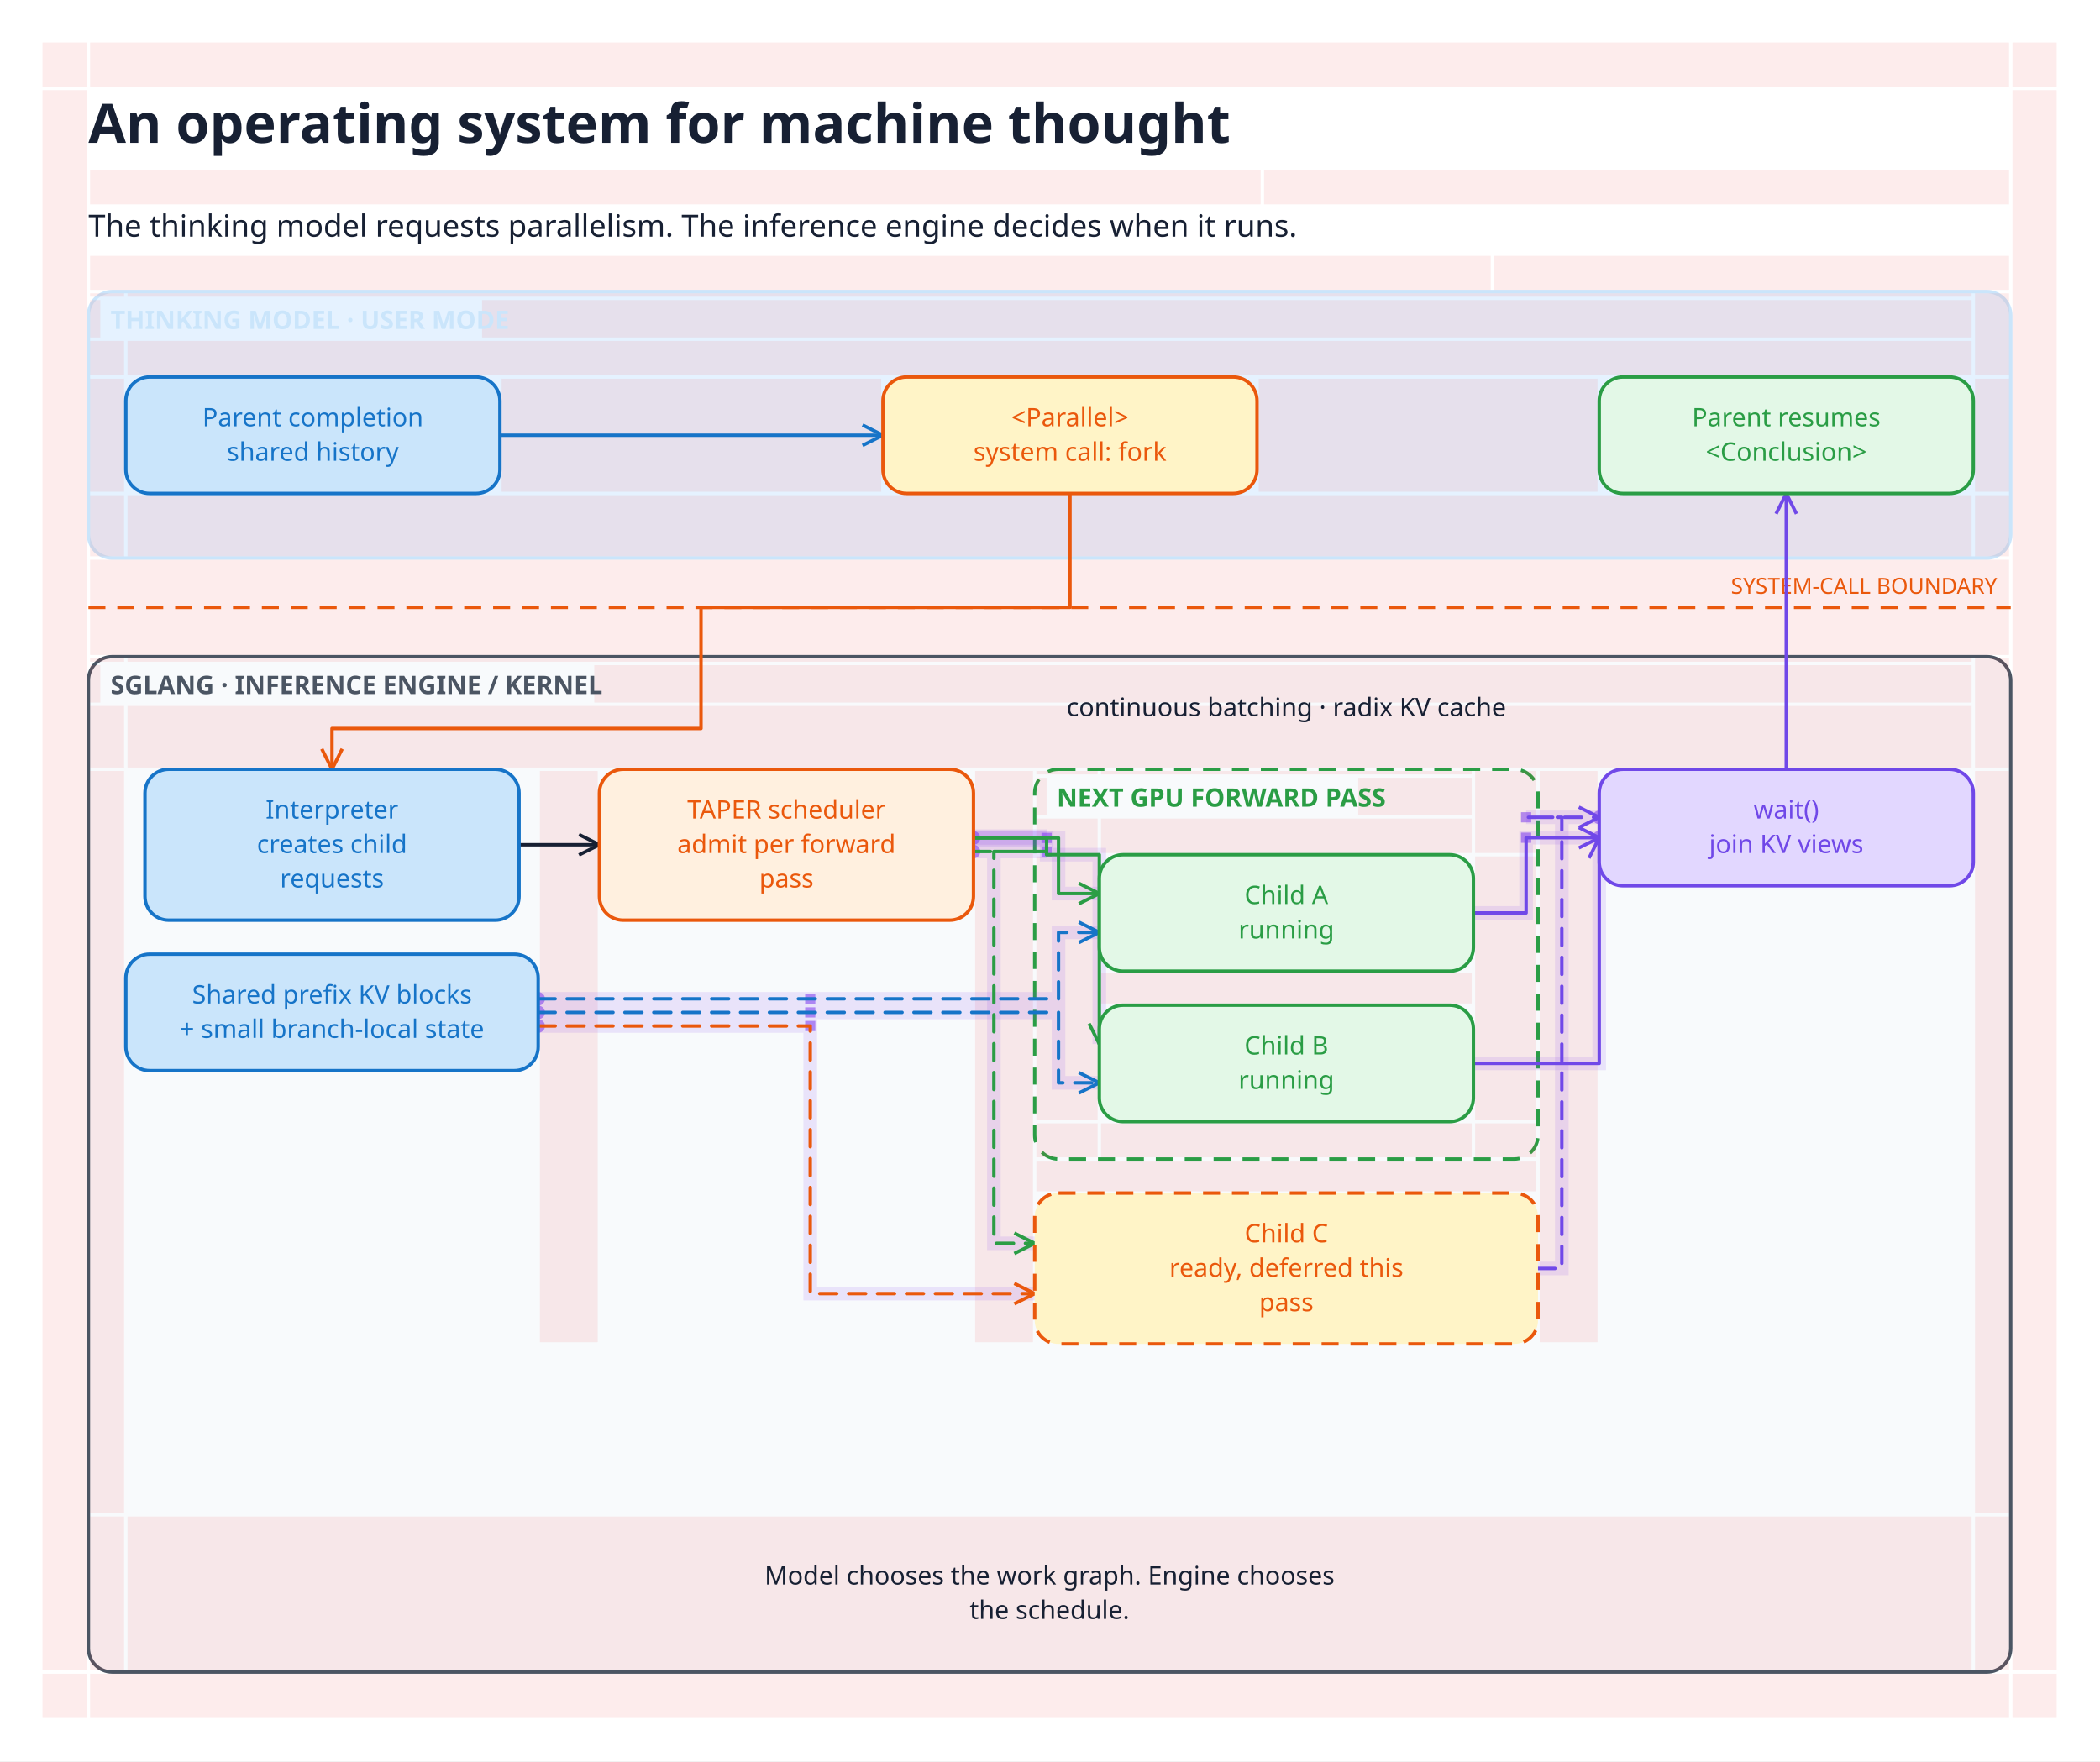
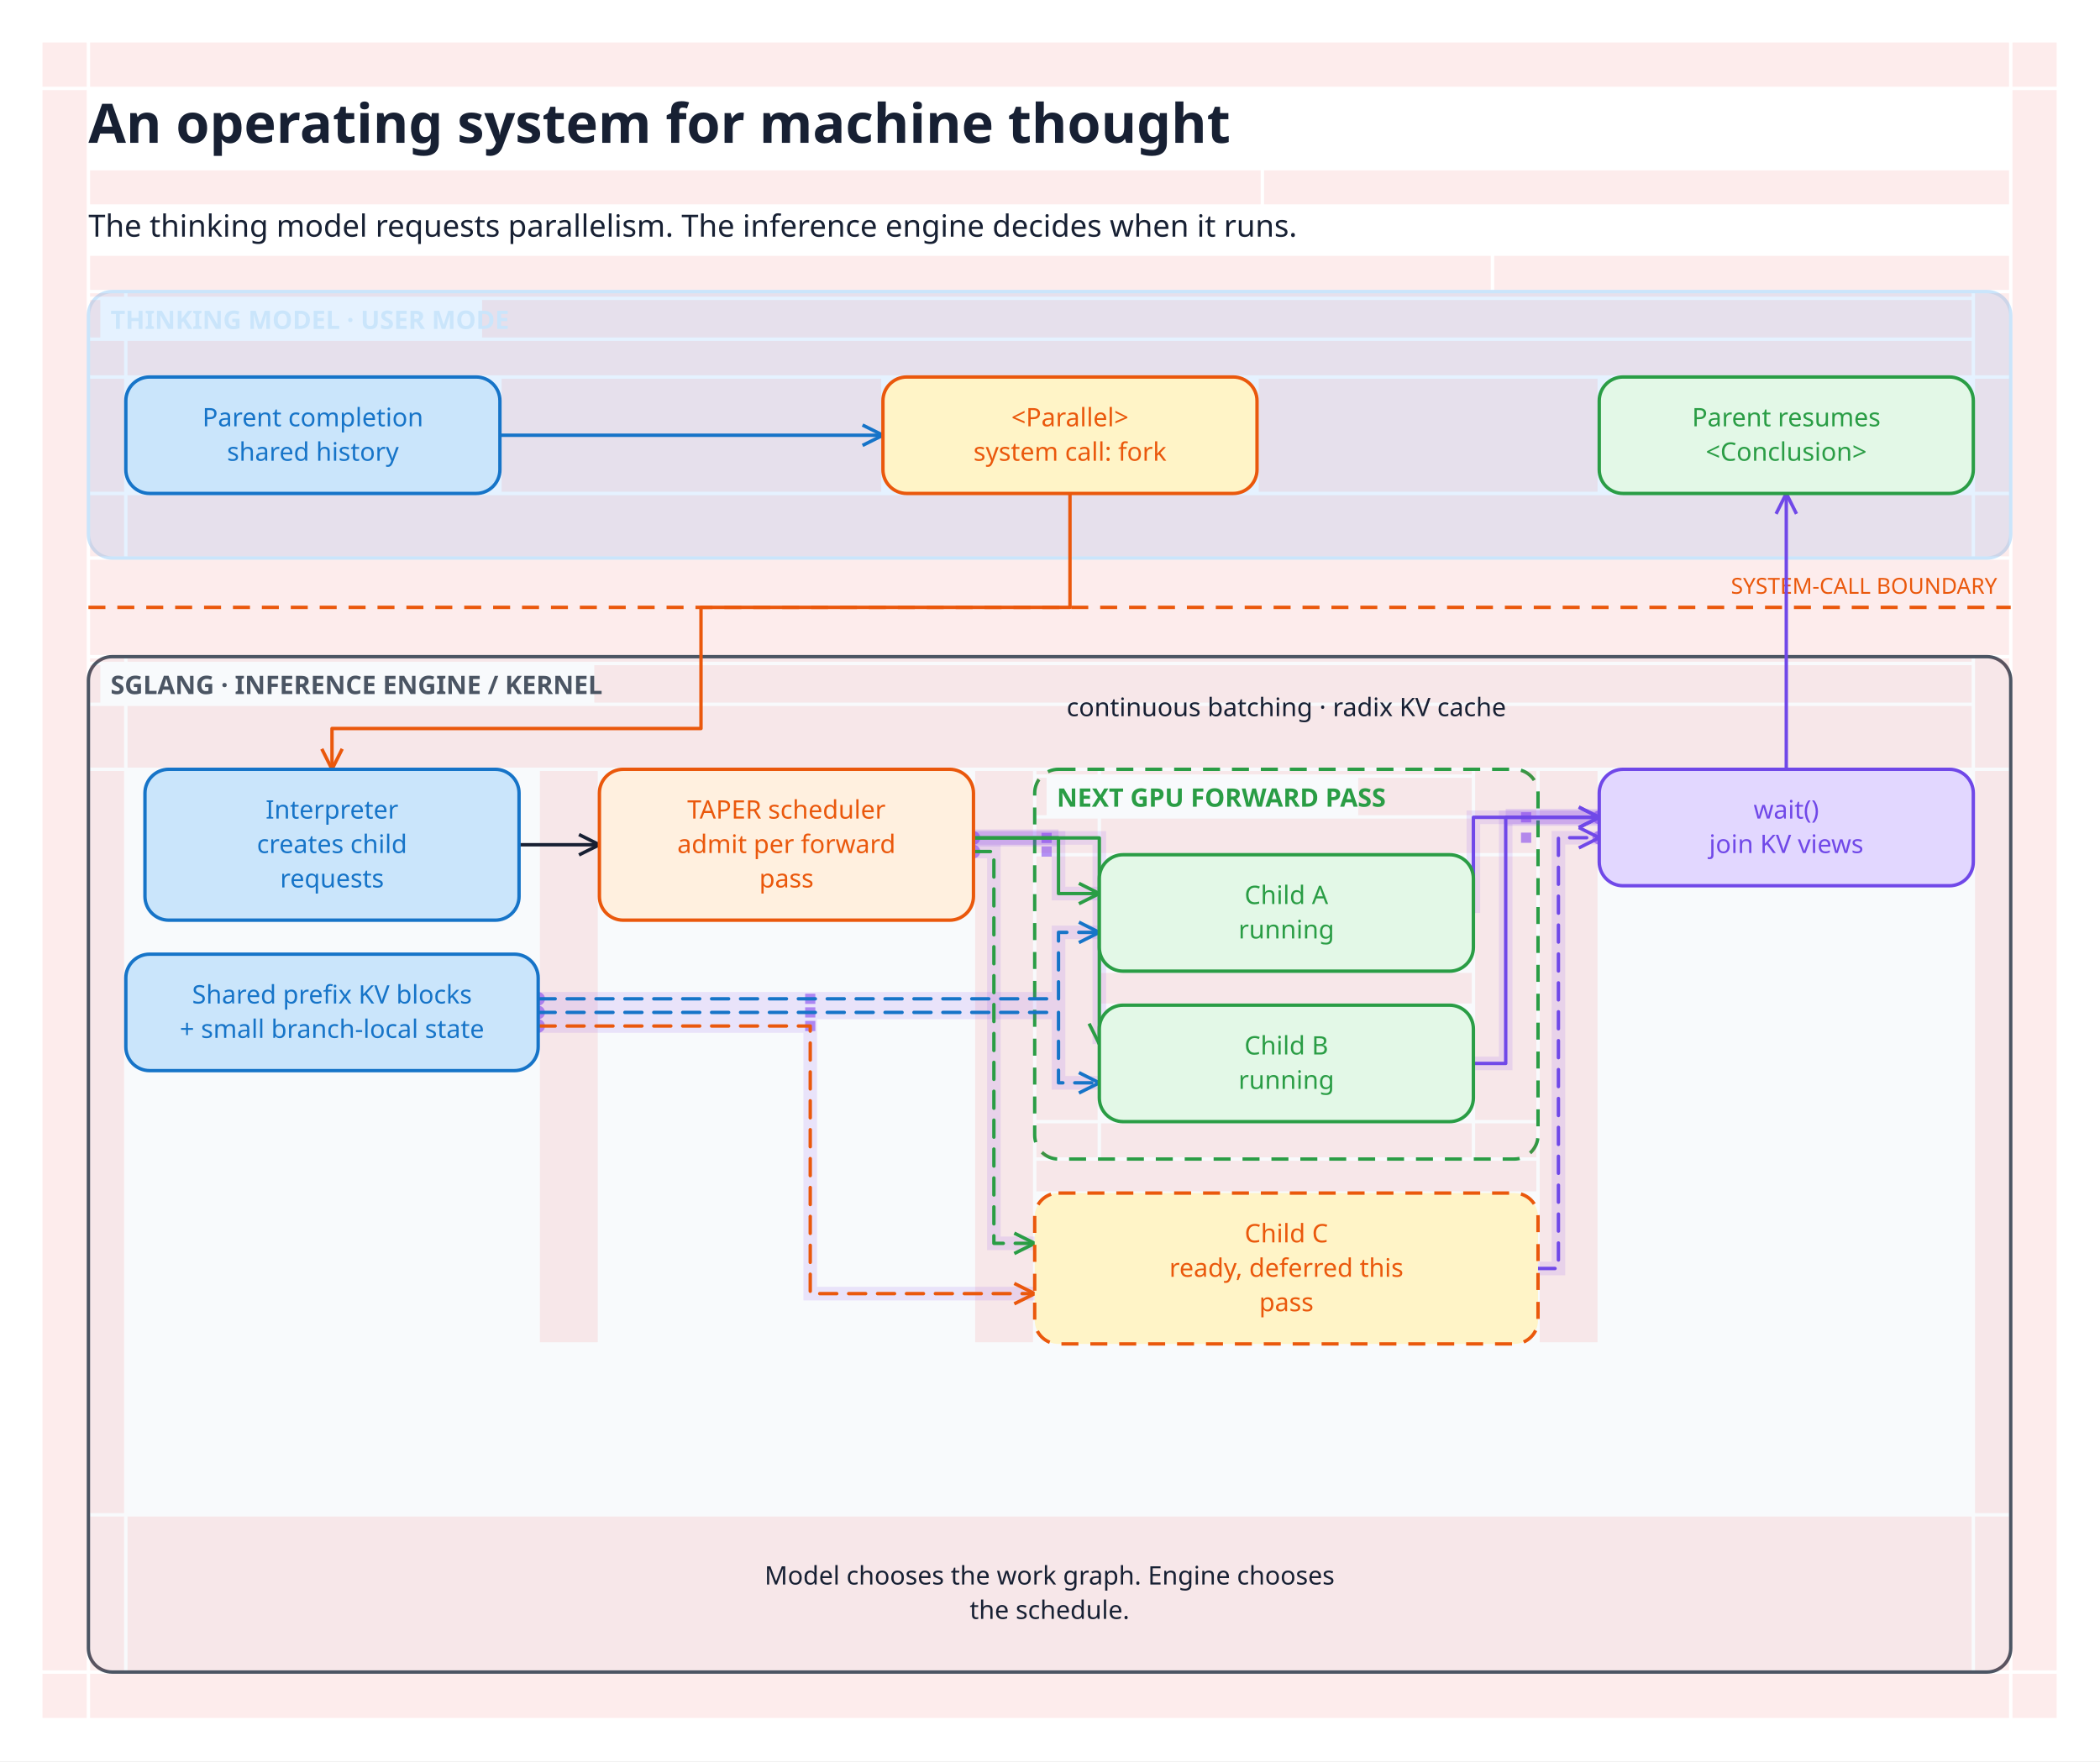
<svg xmlns="http://www.w3.org/2000/svg" width="1235" height="1036" viewBox="0 0 1235 1036" role="img" aria-label="machine-thought-os">
  <rect width="100%" height="100%" fill="#ffffff" />
  <g id="boundaries">
    <rect x="52" y="171.5" width="1130.5" height="156.75" rx="14" fill="#e5f2ff" stroke="#cae5fb" stroke-width="2" />
    <rect x="52" y="386.25" width="1130.5" height="597.25" rx="14" fill="#f8fafc" stroke="#4b5563" stroke-width="2" />
    <rect x="608.5" y="452.5" width="296" height="229.25" rx="14" fill="#f8fafc" stroke="#2a9d45" stroke-width="2" stroke-dasharray="10 7" />
  </g>
  <g id="routing-regions">
    <rect data-routing-region="mesh:padding:$root:top" data-region-kind="padding" data-materialized="false" data-authored="false" x="53" y="25" width="1128.5" height="26" fill="#ef4444" fill-opacity="0.1" />
    <rect data-routing-region="mesh:padding:$root:right" data-region-kind="padding" data-materialized="false" data-authored="false" x="1183.5" y="53" width="26" height="929.5" fill="#ef4444" fill-opacity="0.1" />
    <rect data-routing-region="mesh:padding:$root:bottom" data-region-kind="padding" data-materialized="false" data-authored="false" x="53" y="984.5" width="1128.5" height="26" fill="#ef4444" fill-opacity="0.1" />
    <rect data-routing-region="mesh:padding:$root:left" data-region-kind="padding" data-materialized="false" data-authored="false" x="25" y="53" width="26" height="929.5" fill="#ef4444" fill-opacity="0.1" />
    <rect data-routing-region="mesh:corner:$root:top-left" data-region-kind="corner" data-materialized="true" data-authored="false" x="25" y="25" width="26" height="26" fill="#ef4444" fill-opacity="0.1" />
    <rect data-routing-region="mesh:corner:$root:top-right" data-region-kind="corner" data-materialized="true" data-authored="false" x="1183.5" y="25" width="26" height="26" fill="#ef4444" fill-opacity="0.1" />
    <rect data-routing-region="mesh:corner:$root:bottom-right" data-region-kind="corner" data-materialized="true" data-authored="false" x="1183.5" y="984.5" width="26" height="26" fill="#ef4444" fill-opacity="0.1" />
    <rect data-routing-region="mesh:corner:$root:bottom-left" data-region-kind="corner" data-materialized="true" data-authored="false" x="25" y="984.5" width="26" height="26" fill="#ef4444" fill-opacity="0.1" />
    <rect data-routing-region="mesh:gap:$root:0" data-region-kind="gap" data-materialized="false" data-authored="false" x="53" y="100.2" width="688.4" height="20" fill="#ef4444" fill-opacity="0.1" />
    <rect data-routing-region="mesh:gap:$root:0:access-0" data-region-kind="gap" data-materialized="false" data-authored="false" x="743.4" y="100.2" width="438.1" height="20" fill="#ef4444" fill-opacity="0.1" />
    <rect data-routing-region="mesh:gap:$root:1" data-region-kind="gap" data-materialized="false" data-authored="false" x="53" y="150.5" width="823.7" height="20" fill="#ef4444" fill-opacity="0.1" />
    <rect data-routing-region="mesh:gap:$root:1:access-0" data-region-kind="gap" data-materialized="false" data-authored="false" x="878.7" y="150.5" width="302.8" height="20" fill="#ef4444" fill-opacity="0.1" />
    <rect data-routing-region="mesh:gap:$root:2" data-region-kind="gap" data-materialized="true" data-authored="true" x="53" y="329.25" width="1128.5" height="56" fill="#ef4444" fill-opacity="0.1" />
    <rect data-routing-region="mesh:padding:user-mode:top:part-0" data-region-kind="padding" data-materialized="false" data-authored="false" x="75" y="172.5" width="1084.5" height="2" fill="#ef4444" fill-opacity="0.1" />
    <rect data-routing-region="mesh:padding:user-mode:top:part-1" data-region-kind="padding" data-materialized="false" data-authored="false" x="75" y="200.5" width="1084.5" height="20.25" fill="#ef4444" fill-opacity="0.1" />
    <rect data-routing-region="mesh:padding:user-mode:top:part-2" data-region-kind="padding" data-materialized="false" data-authored="false" x="283.5" y="176.5" width="876" height="22" fill="#ef4444" fill-opacity="0.1" />
    <rect data-routing-region="mesh:padding:user-mode:right" data-region-kind="padding" data-materialized="false" data-authored="false" x="1161.5" y="222.75" width="20" height="66.5" fill="#ef4444" fill-opacity="0.1" />
    <rect data-routing-region="mesh:padding:user-mode:bottom" data-region-kind="padding" data-materialized="true" data-authored="false" x="75" y="291.25" width="1084.5" height="36" fill="#ef4444" fill-opacity="0.1" />
    <rect data-routing-region="mesh:padding:user-mode:left" data-region-kind="padding" data-materialized="false" data-authored="false" x="53" y="222.75" width="20" height="66.5" fill="#ef4444" fill-opacity="0.1" />
    <rect data-routing-region="mesh:corner:user-mode:top-left:part-0" data-region-kind="corner" data-materialized="true" data-authored="false" x="53" y="172.5" width="20" height="2" fill="#ef4444" fill-opacity="0.1" />
    <rect data-routing-region="mesh:corner:user-mode:top-left:part-1" data-region-kind="corner" data-materialized="true" data-authored="false" x="53" y="200.5" width="20" height="20.25" fill="#ef4444" fill-opacity="0.1" />
    <rect data-routing-region="mesh:corner:user-mode:top-left:part-2" data-region-kind="corner" data-materialized="true" data-authored="false" x="53" y="176.5" width="6" height="22" fill="#ef4444" fill-opacity="0.1" />
    <rect data-routing-region="mesh:corner:user-mode:top-right" data-region-kind="corner" data-materialized="true" data-authored="false" x="1161.5" y="172.5" width="20" height="48.25" fill="#ef4444" fill-opacity="0.1" />
    <rect data-routing-region="mesh:corner:user-mode:bottom-right" data-region-kind="corner" data-materialized="true" data-authored="false" x="1161.5" y="291.25" width="20" height="36" fill="#ef4444" fill-opacity="0.1" />
    <rect data-routing-region="mesh:corner:user-mode:bottom-left" data-region-kind="corner" data-materialized="true" data-authored="false" x="53" y="291.25" width="20" height="36" fill="#ef4444" fill-opacity="0.1" />
    <rect data-routing-region="mesh:gap:user-mode:0" data-region-kind="gap" data-materialized="true" data-authored="false" x="295" y="222.75" width="223.25" height="66.5" fill="#ef4444" fill-opacity="0.1" />
    <rect data-routing-region="mesh:gap:user-mode:1" data-region-kind="gap" data-materialized="false" data-authored="false" x="740.25" y="222.75" width="199.25" height="66.5" fill="#ef4444" fill-opacity="0.1" />
    <rect data-routing-region="mesh:padding:kernel:top:part-0" data-region-kind="padding" data-materialized="true" data-authored="false" x="75" y="387.25" width="1084.5" height="2" fill="#ef4444" fill-opacity="0.1" />
    <rect data-routing-region="mesh:padding:kernel:top:part-1" data-region-kind="padding" data-materialized="true" data-authored="false" x="75" y="415.25" width="1084.5" height="36.25" fill="#ef4444" fill-opacity="0.1" />
    <rect data-routing-region="mesh:padding:kernel:top:part-2" data-region-kind="padding" data-materialized="true" data-authored="false" x="349.5" y="391.25" width="810" height="22" fill="#ef4444" fill-opacity="0.1" />
    <rect data-routing-region="mesh:padding:kernel:right" data-region-kind="padding" data-materialized="false" data-authored="false" x="1161.5" y="453.5" width="20" height="436.5" fill="#ef4444" fill-opacity="0.1" />
    <rect data-routing-region="mesh:padding:kernel:bottom" data-region-kind="padding" data-materialized="false" data-authored="false" x="75" y="892" width="1084.5" height="90.5" fill="#ef4444" fill-opacity="0.1" />
    <rect data-routing-region="mesh:padding:kernel:left" data-region-kind="padding" data-materialized="false" data-authored="false" x="53" y="453.5" width="20" height="436.5" fill="#ef4444" fill-opacity="0.1" />
    <rect data-routing-region="mesh:corner:kernel:top-left:part-0" data-region-kind="corner" data-materialized="true" data-authored="false" x="53" y="387.25" width="20" height="2" fill="#ef4444" fill-opacity="0.1" />
    <rect data-routing-region="mesh:corner:kernel:top-left:part-1" data-region-kind="corner" data-materialized="true" data-authored="false" x="53" y="415.25" width="20" height="36.25" fill="#ef4444" fill-opacity="0.1" />
    <rect data-routing-region="mesh:corner:kernel:top-left:part-2" data-region-kind="corner" data-materialized="true" data-authored="false" x="53" y="391.25" width="6" height="22" fill="#ef4444" fill-opacity="0.1" />
    <rect data-routing-region="mesh:corner:kernel:top-right" data-region-kind="corner" data-materialized="true" data-authored="false" x="1161.5" y="387.25" width="20" height="64.25" fill="#ef4444" fill-opacity="0.1" />
    <rect data-routing-region="mesh:corner:kernel:bottom-right" data-region-kind="corner" data-materialized="true" data-authored="false" x="1161.5" y="892" width="20" height="90.5" fill="#ef4444" fill-opacity="0.1" />
    <rect data-routing-region="mesh:corner:kernel:bottom-left" data-region-kind="corner" data-materialized="true" data-authored="false" x="53" y="892" width="20" height="90.5" fill="#ef4444" fill-opacity="0.1" />
    <rect data-routing-region="mesh:grid-column-gap:kernel/execution:0" data-region-kind="gap" data-materialized="false" data-authored="false" x="317.5" y="453.5" width="34" height="336" fill="#ef4444" fill-opacity="0.1" />
    <rect data-routing-region="mesh:grid-column-gap:kernel/execution:1" data-region-kind="gap" data-materialized="false" data-authored="false" x="573.5" y="453.5" width="34" height="336" fill="#ef4444" fill-opacity="0.1" />
    <rect data-routing-region="mesh:grid-column-gap:kernel/execution:2" data-region-kind="gap" data-materialized="false" data-authored="false" x="905.5" y="453.5" width="34" height="336" fill="#ef4444" fill-opacity="0.1" />
    <rect data-routing-region="mesh:gap:kernel/execution/work:0" data-region-kind="gap" data-materialized="false" data-authored="false" x="609.5" y="682.75" width="294" height="18" fill="#ef4444" fill-opacity="0.1" />
    <rect data-routing-region="mesh:padding:kernel/execution/work/next-pass:top:part-0" data-region-kind="padding" data-materialized="false" data-authored="false" x="647.5" y="453.5" width="218" height="2" fill="#ef4444" fill-opacity="0.1" />
    <rect data-routing-region="mesh:padding:kernel/execution/work/next-pass:top:part-1" data-region-kind="padding" data-materialized="false" data-authored="false" x="647.5" y="481.5" width="218" height="20.25" fill="#ef4444" fill-opacity="0.1" />
    <rect data-routing-region="mesh:padding:kernel/execution/work/next-pass:top:part-2" data-region-kind="padding" data-materialized="false" data-authored="false" x="798.75" y="457.5" width="66.75" height="22" fill="#ef4444" fill-opacity="0.1" />
    <rect data-routing-region="mesh:padding:kernel/execution/work/next-pass:right" data-region-kind="padding" data-materialized="true" data-authored="false" x="867.5" y="503.75" width="36" height="155" fill="#ef4444" fill-opacity="0.1" />
    <rect data-routing-region="mesh:padding:kernel/execution/work/next-pass:bottom" data-region-kind="padding" data-materialized="false" data-authored="false" x="647.5" y="660.75" width="218" height="20" fill="#ef4444" fill-opacity="0.1" />
    <rect data-routing-region="mesh:padding:kernel/execution/work/next-pass:left" data-region-kind="padding" data-materialized="true" data-authored="false" x="609.5" y="503.75" width="36" height="155" fill="#ef4444" fill-opacity="0.1" />
    <rect data-routing-region="mesh:corner:kernel/execution/work/next-pass:top-left:part-0" data-region-kind="corner" data-materialized="true" data-authored="false" x="609.5" y="453.5" width="36" height="2" fill="#ef4444" fill-opacity="0.1" />
    <rect data-routing-region="mesh:corner:kernel/execution/work/next-pass:top-left:part-1" data-region-kind="corner" data-materialized="true" data-authored="false" x="609.5" y="481.5" width="36" height="20.25" fill="#ef4444" fill-opacity="0.1" />
    <rect data-routing-region="mesh:corner:kernel/execution/work/next-pass:top-left:part-2" data-region-kind="corner" data-materialized="true" data-authored="false" x="609.5" y="457.5" width="6" height="22" fill="#ef4444" fill-opacity="0.1" />
    <rect data-routing-region="mesh:corner:kernel/execution/work/next-pass:top-right" data-region-kind="corner" data-materialized="true" data-authored="false" x="867.5" y="453.5" width="36" height="48.25" fill="#ef4444" fill-opacity="0.1" />
    <rect data-routing-region="mesh:corner:kernel/execution/work/next-pass:bottom-right" data-region-kind="corner" data-materialized="true" data-authored="false" x="867.5" y="660.75" width="36" height="20" fill="#ef4444" fill-opacity="0.1" />
    <rect data-routing-region="mesh:corner:kernel/execution/work/next-pass:bottom-left" data-region-kind="corner" data-materialized="true" data-authored="false" x="609.5" y="660.75" width="36" height="20" fill="#ef4444" fill-opacity="0.1" />
    <rect data-routing-region="mesh:gap:kernel/execution/work/next-pass:0" data-region-kind="gap" data-materialized="false" data-authored="false" x="647.5" y="572.25" width="218" height="18" fill="#ef4444" fill-opacity="0.1" />
  </g>
  <g id="sharing-debug">
    <g data-share-group="port:kernel/execution/scheduler:children" data-share-mode="bundle" data-share-lanes="2">
      <polyline data-bundle-lane="port:kernel/execution/scheduler:children:lane:0" data-bundle-line="schedule-child-a" points="572.5,492.875 622.5,492.875 622.5,525.583 646.5,525.583" fill="none" stroke="#7c3aed" stroke-width="8" stroke-opacity="0.12" />
-       <polyline data-bundle-lane="port:kernel/execution/scheduler:children:lane:0" data-bundle-line="schedule-child-b" points="572.5,492.875 615.5,492.875 615.5,502.75 622.5,502.75 646.5,502.75 646.5,614.083" fill="none" stroke="#7c3aed" stroke-width="8" stroke-opacity="0.12" />
-       <polyline data-bundle-lane="port:kernel/execution/scheduler:children:lane:1" data-bundle-line="schedule-child-c" points="572.5,500.875 615.5,500.875 584.5,500.875 584.5,731.333 608.5,731.333" fill="none" stroke="#7c3aed" stroke-width="8" stroke-opacity="0.12" />
+       <polyline data-bundle-lane="port:kernel/execution/scheduler:children:lane:0" data-bundle-line="schedule-child-b" points="572.5,492.875 615.5,492.875 646.5,492.875 646.5,614.083" fill="none" stroke="#7c3aed" stroke-width="8" stroke-opacity="0.12" />
+       <polyline data-bundle-lane="port:kernel/execution/scheduler:children:lane:1" data-bundle-line="schedule-child-c" points="572.5,500.875 584.5,500.875 584.5,731.333 608.5,731.333" fill="none" stroke="#7c3aed" stroke-width="8" stroke-opacity="0.12" />
      <circle data-terminal-slot="port:kernel/execution/scheduler:children:lane:0" cx="572.5" cy="492.875" r="4" fill="#7c3aed" fill-opacity="0.55" />
      <circle data-terminal-slot="port:kernel/execution/scheduler:children:lane:1" cx="572.5" cy="500.875" r="4" fill="#7c3aed" fill-opacity="0.55" />
      <rect data-bundle-pin="true" x="612.5" y="489.875" width="6" height="6" fill="#7c3aed" fill-opacity="0.55" />
      <rect data-bundle-pin="true" x="612.5" y="497.875" width="6" height="6" fill="#7c3aed" fill-opacity="0.55" />
-       <line data-authorized-shared-run="true" x1="572.5" y1="492.875" x2="615.5" y2="492.875" stroke="#7c3aed" stroke-width="10" stroke-opacity="0.16" />
+       <line data-authorized-shared-run="true" x1="572.5" y1="492.875" x2="622.5" y2="492.875" stroke="#7c3aed" stroke-width="10" stroke-opacity="0.16" />
    </g>
    <g data-share-group="port:kernel/execution/shared-state:children" data-share-mode="bundle" data-share-lanes="3">
      <polyline data-bundle-lane="port:kernel/execution/shared-state:children:lane:0" data-bundle-line="state-child-a" points="316.5,587.5 622.5,587.5 622.5,548.417 646.5,548.417" fill="none" stroke="#7c3aed" stroke-width="8" stroke-opacity="0.12" />
      <polyline data-bundle-lane="port:kernel/execution/shared-state:children:lane:1" data-bundle-line="state-child-b" points="316.5,595.5 622.5,595.5 622.5,636.917 646.5,636.917" fill="none" stroke="#7c3aed" stroke-width="8" stroke-opacity="0.12" />
      <polyline data-bundle-lane="port:kernel/execution/shared-state:children:lane:2" data-bundle-line="state-child-c" points="316.5,603.5 476.5,603.5 476.5,760.917 608.5,760.917" fill="none" stroke="#7c3aed" stroke-width="8" stroke-opacity="0.12" />
      <circle data-terminal-slot="port:kernel/execution/shared-state:children:lane:0" cx="316.5" cy="587.5" r="4" fill="#7c3aed" fill-opacity="0.55" />
      <circle data-terminal-slot="port:kernel/execution/shared-state:children:lane:1" cx="316.5" cy="595.5" r="4" fill="#7c3aed" fill-opacity="0.55" />
      <circle data-terminal-slot="port:kernel/execution/shared-state:children:lane:2" cx="316.5" cy="603.5" r="4" fill="#7c3aed" fill-opacity="0.55" />
      <rect data-bundle-pin="true" x="473.5" y="584.5" width="6" height="6" fill="#7c3aed" fill-opacity="0.55" />
      <rect data-bundle-pin="true" x="473.5" y="592.5" width="6" height="6" fill="#7c3aed" fill-opacity="0.55" />
      <rect data-bundle-pin="true" x="473.5" y="600.5" width="6" height="6" fill="#7c3aed" fill-opacity="0.55" />
    </g>
    <g data-share-group="port:kernel/execution/wait:children" data-share-mode="bundle" data-share-lanes="2">
-       <polyline data-bundle-lane="port:kernel/execution/wait:children:lane:0" data-bundle-line="join-child-a" points="866.5,537 897.5,537 897.5,492.75 940.5,492.75" fill="none" stroke="#7c3aed" stroke-width="8" stroke-opacity="0.12" />
-       <polyline data-bundle-lane="port:kernel/execution/wait:children:lane:0" data-bundle-line="join-child-b" points="866.5,625.5 885.5,625.5 940.5,625.5 940.5,492.75" fill="none" stroke="#7c3aed" stroke-width="8" stroke-opacity="0.12" />
-       <polyline data-bundle-lane="port:kernel/execution/wait:children:lane:1" data-bundle-line="join-child-c" points="904.5,746.125 918.5,746.125 918.5,480.75 897.5,480.75 940.5,480.75" fill="none" stroke="#7c3aed" stroke-width="8" stroke-opacity="0.12" />
-       <circle data-terminal-slot="port:kernel/execution/wait:children:lane:0" cx="940.5" cy="492.75" r="4" fill="#7c3aed" fill-opacity="0.55" />
-       <circle data-terminal-slot="port:kernel/execution/wait:children:lane:1" cx="940.5" cy="480.75" r="4" fill="#7c3aed" fill-opacity="0.55" />
+       <polyline data-bundle-lane="port:kernel/execution/wait:children:lane:0" data-bundle-line="join-child-a" points="866.5,537 866.5,480.75 897.5,480.75 940.5,480.75" fill="none" stroke="#7c3aed" stroke-width="8" stroke-opacity="0.12" />
+       <polyline data-bundle-lane="port:kernel/execution/wait:children:lane:0" data-bundle-line="join-child-b" points="866.5,625.5 885.5,625.5 885.5,480.75 940.5,480.75" fill="none" stroke="#7c3aed" stroke-width="8" stroke-opacity="0.12" />
+       <polyline data-bundle-lane="port:kernel/execution/wait:children:lane:1" data-bundle-line="join-child-c" points="904.5,746.125 916.5,746.125 916.5,492.75 940.5,492.75" fill="none" stroke="#7c3aed" stroke-width="8" stroke-opacity="0.12" />
+       <circle data-terminal-slot="port:kernel/execution/wait:children:lane:0" cx="940.5" cy="480.75" r="4" fill="#7c3aed" fill-opacity="0.55" />
+       <circle data-terminal-slot="port:kernel/execution/wait:children:lane:1" cx="940.5" cy="492.75" r="4" fill="#7c3aed" fill-opacity="0.55" />
+       <rect data-bundle-pin="true" x="894.5" y="477.75" width="6" height="6" fill="#7c3aed" fill-opacity="0.55" />
      <rect data-bundle-pin="true" x="894.5" y="489.75" width="6" height="6" fill="#7c3aed" fill-opacity="0.55" />
-       <rect data-bundle-pin="true" x="894.5" y="477.75" width="6" height="6" fill="#7c3aed" fill-opacity="0.55" />
+       <line data-authorized-shared-run="true" x1="940.5" y1="480.75" x2="885.5" y2="480.75" stroke="#7c3aed" stroke-width="10" stroke-opacity="0.16" />
    </g>
  </g>
  <g id="corridor-dividers">
    <path d="M 52 357.25 L 1182.5 357.25" fill="none" stroke="#ea580c" stroke-width="2" stroke-dasharray="10 7" />
    <text x="1174.5" y="349.25" text-anchor="end" font-family="ui-rounded, sans-serif" font-size="13" fill="#ea580c">SYSTEM-CALL BOUNDARY</text>
  </g>
  <g id="lines">
    <g data-line="$line-1">
      <polyline points="294,256 519.25,256" fill="none" stroke="#1674c8" stroke-width="2" stroke-linejoin="round" stroke-linecap="round" />
      <path d="M 507.25 262 L 519.25 256 L 507.25 250" fill="none" stroke="#1674c8" stroke-width="2" stroke-linejoin="round" />
    </g>
    <g data-line="$line-2">
      <polyline points="305.25,496.875 352.5,496.875" fill="none" stroke="#172033" stroke-width="2" stroke-linejoin="round" stroke-linecap="round" />
      <path d="M 340.5 502.875 L 352.5 496.875 L 340.5 490.875" fill="none" stroke="#172033" stroke-width="2" stroke-linejoin="round" />
    </g>
    <g data-line="schedule-child-a">
      <polyline points="572.5,492.875 622.5,492.875 622.5,525.583 646.5,525.583" fill="none" stroke="#2a9d45" stroke-width="2" stroke-linejoin="round" stroke-linecap="round" />
      <path d="M 634.5 531.583 L 646.5 525.583 L 634.5 519.583" fill="none" stroke="#2a9d45" stroke-width="2" stroke-linejoin="round" />
    </g>
    <g data-line="schedule-child-b">
-       <polyline points="572.5,492.875 615.5,492.875 615.5,502.75 622.5,502.75 646.5,502.75 646.5,614.083" fill="none" stroke="#2a9d45" stroke-width="2" stroke-linejoin="round" stroke-linecap="round" />
+       <polyline points="572.5,492.875 615.5,492.875 646.5,492.875 646.5,614.083" fill="none" stroke="#2a9d45" stroke-width="2" stroke-linejoin="round" stroke-linecap="round" />
      <path d="M 640.5 602.083 L 646.5 614.083 L 652.5 602.083" fill="none" stroke="#2a9d45" stroke-width="2" stroke-linejoin="round" />
    </g>
    <g data-line="schedule-child-c">
-       <polyline points="572.5,500.875 615.5,500.875 584.5,500.875 584.5,731.333 608.5,731.333" fill="none" stroke="#2a9d45" stroke-width="2" stroke-linejoin="round" stroke-linecap="round" stroke-dasharray="10 7" />
+       <polyline points="572.5,500.875 584.5,500.875 584.5,731.333 608.5,731.333" fill="none" stroke="#2a9d45" stroke-width="2" stroke-linejoin="round" stroke-linecap="round" stroke-dasharray="10 7" />
      <path d="M 596.5 737.333 L 608.5 731.333 L 596.5 725.333" fill="none" stroke="#2a9d45" stroke-width="2" stroke-linejoin="round" />
    </g>
    <g data-line="state-child-a">
      <polyline points="316.5,587.5 622.5,587.5 622.5,548.417 646.5,548.417" fill="none" stroke="#1674c8" stroke-width="2" stroke-linejoin="round" stroke-linecap="round" stroke-dasharray="10 7" />
      <path d="M 634.5 554.417 L 646.5 548.417 L 634.5 542.417" fill="none" stroke="#1674c8" stroke-width="2" stroke-linejoin="round" />
    </g>
    <g data-line="state-child-b">
      <polyline points="316.5,595.5 622.5,595.5 622.5,636.917 646.5,636.917" fill="none" stroke="#1674c8" stroke-width="2" stroke-linejoin="round" stroke-linecap="round" stroke-dasharray="10 7" />
      <path d="M 634.5 642.917 L 646.5 636.917 L 634.5 630.917" fill="none" stroke="#1674c8" stroke-width="2" stroke-linejoin="round" />
    </g>
    <g data-line="state-child-c">
      <polyline points="316.5,603.5 476.5,603.5 476.5,760.917 608.5,760.917" fill="none" stroke="#ea580c" stroke-width="2" stroke-linejoin="round" stroke-linecap="round" stroke-dasharray="10 7" />
      <path d="M 596.5 766.917 L 608.5 760.917 L 596.5 754.917" fill="none" stroke="#ea580c" stroke-width="2" stroke-linejoin="round" />
    </g>
    <g data-line="join-child-a">
-       <polyline points="866.5,537 897.5,537 897.5,492.75 940.5,492.75" fill="none" stroke="#7048e8" stroke-width="2" stroke-linejoin="round" stroke-linecap="round" />
+       <polyline points="866.5,537 866.5,480.75 897.5,480.75 940.5,480.75" fill="none" stroke="#7048e8" stroke-width="2" stroke-linejoin="round" stroke-linecap="round" />
+       <path d="M 928.5 486.75 L 940.5 480.75 L 928.5 474.75" fill="none" stroke="#7048e8" stroke-width="2" stroke-linejoin="round" />
+     </g>
+     <g data-line="join-child-b">
+       <polyline points="866.5,625.5 885.5,625.5 885.5,480.75 940.5,480.75" fill="none" stroke="#7048e8" stroke-width="2" stroke-linejoin="round" stroke-linecap="round" />
+       <path d="M 928.5 486.75 L 940.5 480.75 L 928.5 474.75" fill="none" stroke="#7048e8" stroke-width="2" stroke-linejoin="round" />
+     </g>
+     <g data-line="join-child-c">
+       <polyline points="904.5,746.125 916.5,746.125 916.5,492.75 940.5,492.75" fill="none" stroke="#7048e8" stroke-width="2" stroke-linejoin="round" stroke-linecap="round" stroke-dasharray="10 7" />
      <path d="M 928.5 498.75 L 940.5 492.75 L 928.5 486.75" fill="none" stroke="#7048e8" stroke-width="2" stroke-linejoin="round" />
-     </g>
-     <g data-line="join-child-b">
-       <polyline points="866.5,625.5 885.5,625.5 940.5,625.5 940.5,492.75" fill="none" stroke="#7048e8" stroke-width="2" stroke-linejoin="round" stroke-linecap="round" />
-       <path d="M 946.5 504.75 L 940.5 492.75 L 934.5 504.75" fill="none" stroke="#7048e8" stroke-width="2" stroke-linejoin="round" />
-     </g>
-     <g data-line="join-child-c">
-       <polyline points="904.5,746.125 918.5,746.125 918.5,480.75 897.5,480.75 940.5,480.75" fill="none" stroke="#7048e8" stroke-width="2" stroke-linejoin="round" stroke-linecap="round" stroke-dasharray="10 7" />
-       <path d="M 928.5 486.75 L 940.5 480.75 L 928.5 474.75" fill="none" stroke="#7048e8" stroke-width="2" stroke-linejoin="round" />
    </g>
    <g data-line="fork-system-call">
      <polyline points="629.25,290.25 629.25,357.25 412.25,357.25 412.25,428.5 195.25,428.5 195.25,452.5" fill="none" stroke="#ea580c" stroke-width="2" stroke-linejoin="round" stroke-linecap="round" />
      <path d="M 189.25 440.5 L 195.25 452.5 L 201.25 440.5" fill="none" stroke="#ea580c" stroke-width="2" stroke-linejoin="round" />
    </g>
    <g data-line="resume-parent">
      <polyline points="1050.5,452.5 1050.5,290.25" fill="none" stroke="#7048e8" stroke-width="2" stroke-linejoin="round" stroke-linecap="round" />
      <path d="M 1056.5 302.25 L 1050.5 290.25 L 1044.5 302.25" fill="none" stroke="#7048e8" stroke-width="2" stroke-linejoin="round" />
    </g>
  </g>
  <g id="objects">
    <rect x="74" y="221.75" width="220" height="68.5" rx="14" fill="#cae5fb" stroke="#1674c8" stroke-width="2" />
    <rect x="519.25" y="221.75" width="220" height="68.5" rx="14" fill="#fff4c7" stroke="#ea580c" stroke-width="2" />
    <rect x="940.5" y="221.75" width="220" height="68.5" rx="14" fill="#e3f8e7" stroke="#2a9d45" stroke-width="2" />
    <rect x="85.25" y="452.5" width="220" height="88.75" rx="14" fill="#cae5fb" stroke="#1674c8" stroke-width="2" />
    <rect x="352.5" y="452.5" width="220" height="88.75" rx="14" fill="#fff0df" stroke="#ea580c" stroke-width="2" />
    <rect x="646.5" y="502.75" width="220" height="68.5" rx="14" fill="#e3f8e7" stroke="#2a9d45" stroke-width="2" />
    <rect x="646.5" y="591.25" width="220" height="68.5" rx="14" fill="#e3f8e7" stroke="#2a9d45" stroke-width="2" />
    <rect x="608.5" y="701.75" width="296" height="88.75" rx="14" fill="#fff4c7" stroke="#ea580c" stroke-width="2" stroke-dasharray="10 7" />
    <rect x="940.5" y="452.5" width="220" height="68.5" rx="14" fill="#e2d7ff" stroke="#7048e8" stroke-width="2" />
    <rect x="74" y="561.25" width="242.5" height="68.5" rx="14" fill="#cae5fb" stroke="#1674c8" stroke-width="2" />
  </g>
  <g id="ports" />
  <g id="text">
    <text x="52" y="84" text-anchor="start" fill="#172033" font-family="ui-rounded, 'Comic Sans MS', sans-serif" font-size="32" font-weight="700">An operating system for machine thought</text>
    <text x="52" y="139.2" text-anchor="start" fill="#172033" font-family="ui-rounded, 'Comic Sans MS', sans-serif" font-size="18" font-weight="450">The thinking model requests parallelism. The inference engine decides when it runs.</text>
    <text x="65" y="193.5" text-anchor="start" fill="#cae5fb" font-family="ui-rounded, 'Comic Sans MS', sans-serif" font-size="15" font-weight="700">THINKING MODEL · USER MODE</text>
    <text x="184" y="250.75" text-anchor="middle" fill="#1674c8" font-family="ui-rounded, 'Comic Sans MS', sans-serif" font-size="15" font-weight="450">Parent completion</text>
    <text x="184" y="271" text-anchor="middle" fill="#1674c8" font-family="ui-rounded, 'Comic Sans MS', sans-serif" font-size="15" font-weight="450">shared history</text>
    <text x="629.25" y="250.75" text-anchor="middle" fill="#ea580c" font-family="ui-rounded, 'Comic Sans MS', sans-serif" font-size="15" font-weight="450">&lt;Parallel&gt;</text>
    <text x="629.25" y="271" text-anchor="middle" fill="#ea580c" font-family="ui-rounded, 'Comic Sans MS', sans-serif" font-size="15" font-weight="450">system call: fork</text>
    <text x="1050.5" y="250.75" text-anchor="middle" fill="#2a9d45" font-family="ui-rounded, 'Comic Sans MS', sans-serif" font-size="15" font-weight="450">Parent resumes</text>
    <text x="1050.5" y="271" text-anchor="middle" fill="#2a9d45" font-family="ui-rounded, 'Comic Sans MS', sans-serif" font-size="15" font-weight="450">&lt;Conclusion&gt;</text>
    <text x="65" y="408.25" text-anchor="start" fill="#4b5563" font-family="ui-rounded, 'Comic Sans MS', sans-serif" font-size="15" font-weight="700">SGLANG · INFERENCE ENGINE / KERNEL</text>
    <text x="195.25" y="481.5" text-anchor="middle" fill="#1674c8" font-family="ui-rounded, 'Comic Sans MS', sans-serif" font-size="15" font-weight="450">Interpreter</text>
    <text x="195.25" y="501.75" text-anchor="middle" fill="#1674c8" font-family="ui-rounded, 'Comic Sans MS', sans-serif" font-size="15" font-weight="450">creates child</text>
    <text x="195.25" y="522" text-anchor="middle" fill="#1674c8" font-family="ui-rounded, 'Comic Sans MS', sans-serif" font-size="15" font-weight="450">requests</text>
    <text x="462.5" y="481.5" text-anchor="middle" fill="#ea580c" font-family="ui-rounded, 'Comic Sans MS', sans-serif" font-size="15" font-weight="450">TAPER scheduler</text>
    <text x="462.5" y="501.75" text-anchor="middle" fill="#ea580c" font-family="ui-rounded, 'Comic Sans MS', sans-serif" font-size="15" font-weight="450">admit per forward</text>
    <text x="462.5" y="522" text-anchor="middle" fill="#ea580c" font-family="ui-rounded, 'Comic Sans MS', sans-serif" font-size="15" font-weight="450">pass</text>
    <text x="621.5" y="474.5" text-anchor="start" fill="#2a9d45" font-family="ui-rounded, 'Comic Sans MS', sans-serif" font-size="15" font-weight="700">NEXT GPU FORWARD PASS</text>
    <text x="756.5" y="531.75" text-anchor="middle" fill="#2a9d45" font-family="ui-rounded, 'Comic Sans MS', sans-serif" font-size="15" font-weight="450">Child A</text>
    <text x="756.5" y="552" text-anchor="middle" fill="#2a9d45" font-family="ui-rounded, 'Comic Sans MS', sans-serif" font-size="15" font-weight="450">running</text>
    <text x="756.5" y="620.25" text-anchor="middle" fill="#2a9d45" font-family="ui-rounded, 'Comic Sans MS', sans-serif" font-size="15" font-weight="450">Child B</text>
    <text x="756.5" y="640.5" text-anchor="middle" fill="#2a9d45" font-family="ui-rounded, 'Comic Sans MS', sans-serif" font-size="15" font-weight="450">running</text>
    <text x="756.5" y="730.75" text-anchor="middle" fill="#ea580c" font-family="ui-rounded, 'Comic Sans MS', sans-serif" font-size="15" font-weight="450">Child C</text>
    <text x="756.5" y="751" text-anchor="middle" fill="#ea580c" font-family="ui-rounded, 'Comic Sans MS', sans-serif" font-size="15" font-weight="450">ready, deferred this</text>
    <text x="756.5" y="771.25" text-anchor="middle" fill="#ea580c" font-family="ui-rounded, 'Comic Sans MS', sans-serif" font-size="15" font-weight="450">pass</text>
    <text x="1050.5" y="481.5" text-anchor="middle" fill="#7048e8" font-family="ui-rounded, 'Comic Sans MS', sans-serif" font-size="15" font-weight="450">wait()</text>
    <text x="1050.5" y="501.75" text-anchor="middle" fill="#7048e8" font-family="ui-rounded, 'Comic Sans MS', sans-serif" font-size="15" font-weight="450">join KV views</text>
    <text x="195.25" y="590.25" text-anchor="middle" fill="#1674c8" font-family="ui-rounded, 'Comic Sans MS', sans-serif" font-size="15" font-weight="450">Shared prefix KV blocks</text>
    <text x="195.25" y="610.5" text-anchor="middle" fill="#1674c8" font-family="ui-rounded, 'Comic Sans MS', sans-serif" font-size="15" font-weight="450">+ small branch-local state</text>
    <text x="756.5" y="421.25" text-anchor="middle" fill="#172033" font-family="ui-rounded, 'Comic Sans MS', sans-serif" font-size="15" font-weight="450">continuous batching · radix KV cache</text>
    <text x="617.25" y="932" text-anchor="middle" fill="#172033" font-family="ui-rounded, 'Comic Sans MS', sans-serif" font-size="15" font-weight="450">Model chooses the work graph. Engine chooses</text>
    <text x="617.25" y="952.25" text-anchor="middle" fill="#172033" font-family="ui-rounded, 'Comic Sans MS', sans-serif" font-size="15" font-weight="450">the schedule.</text>
  </g>
</svg>
